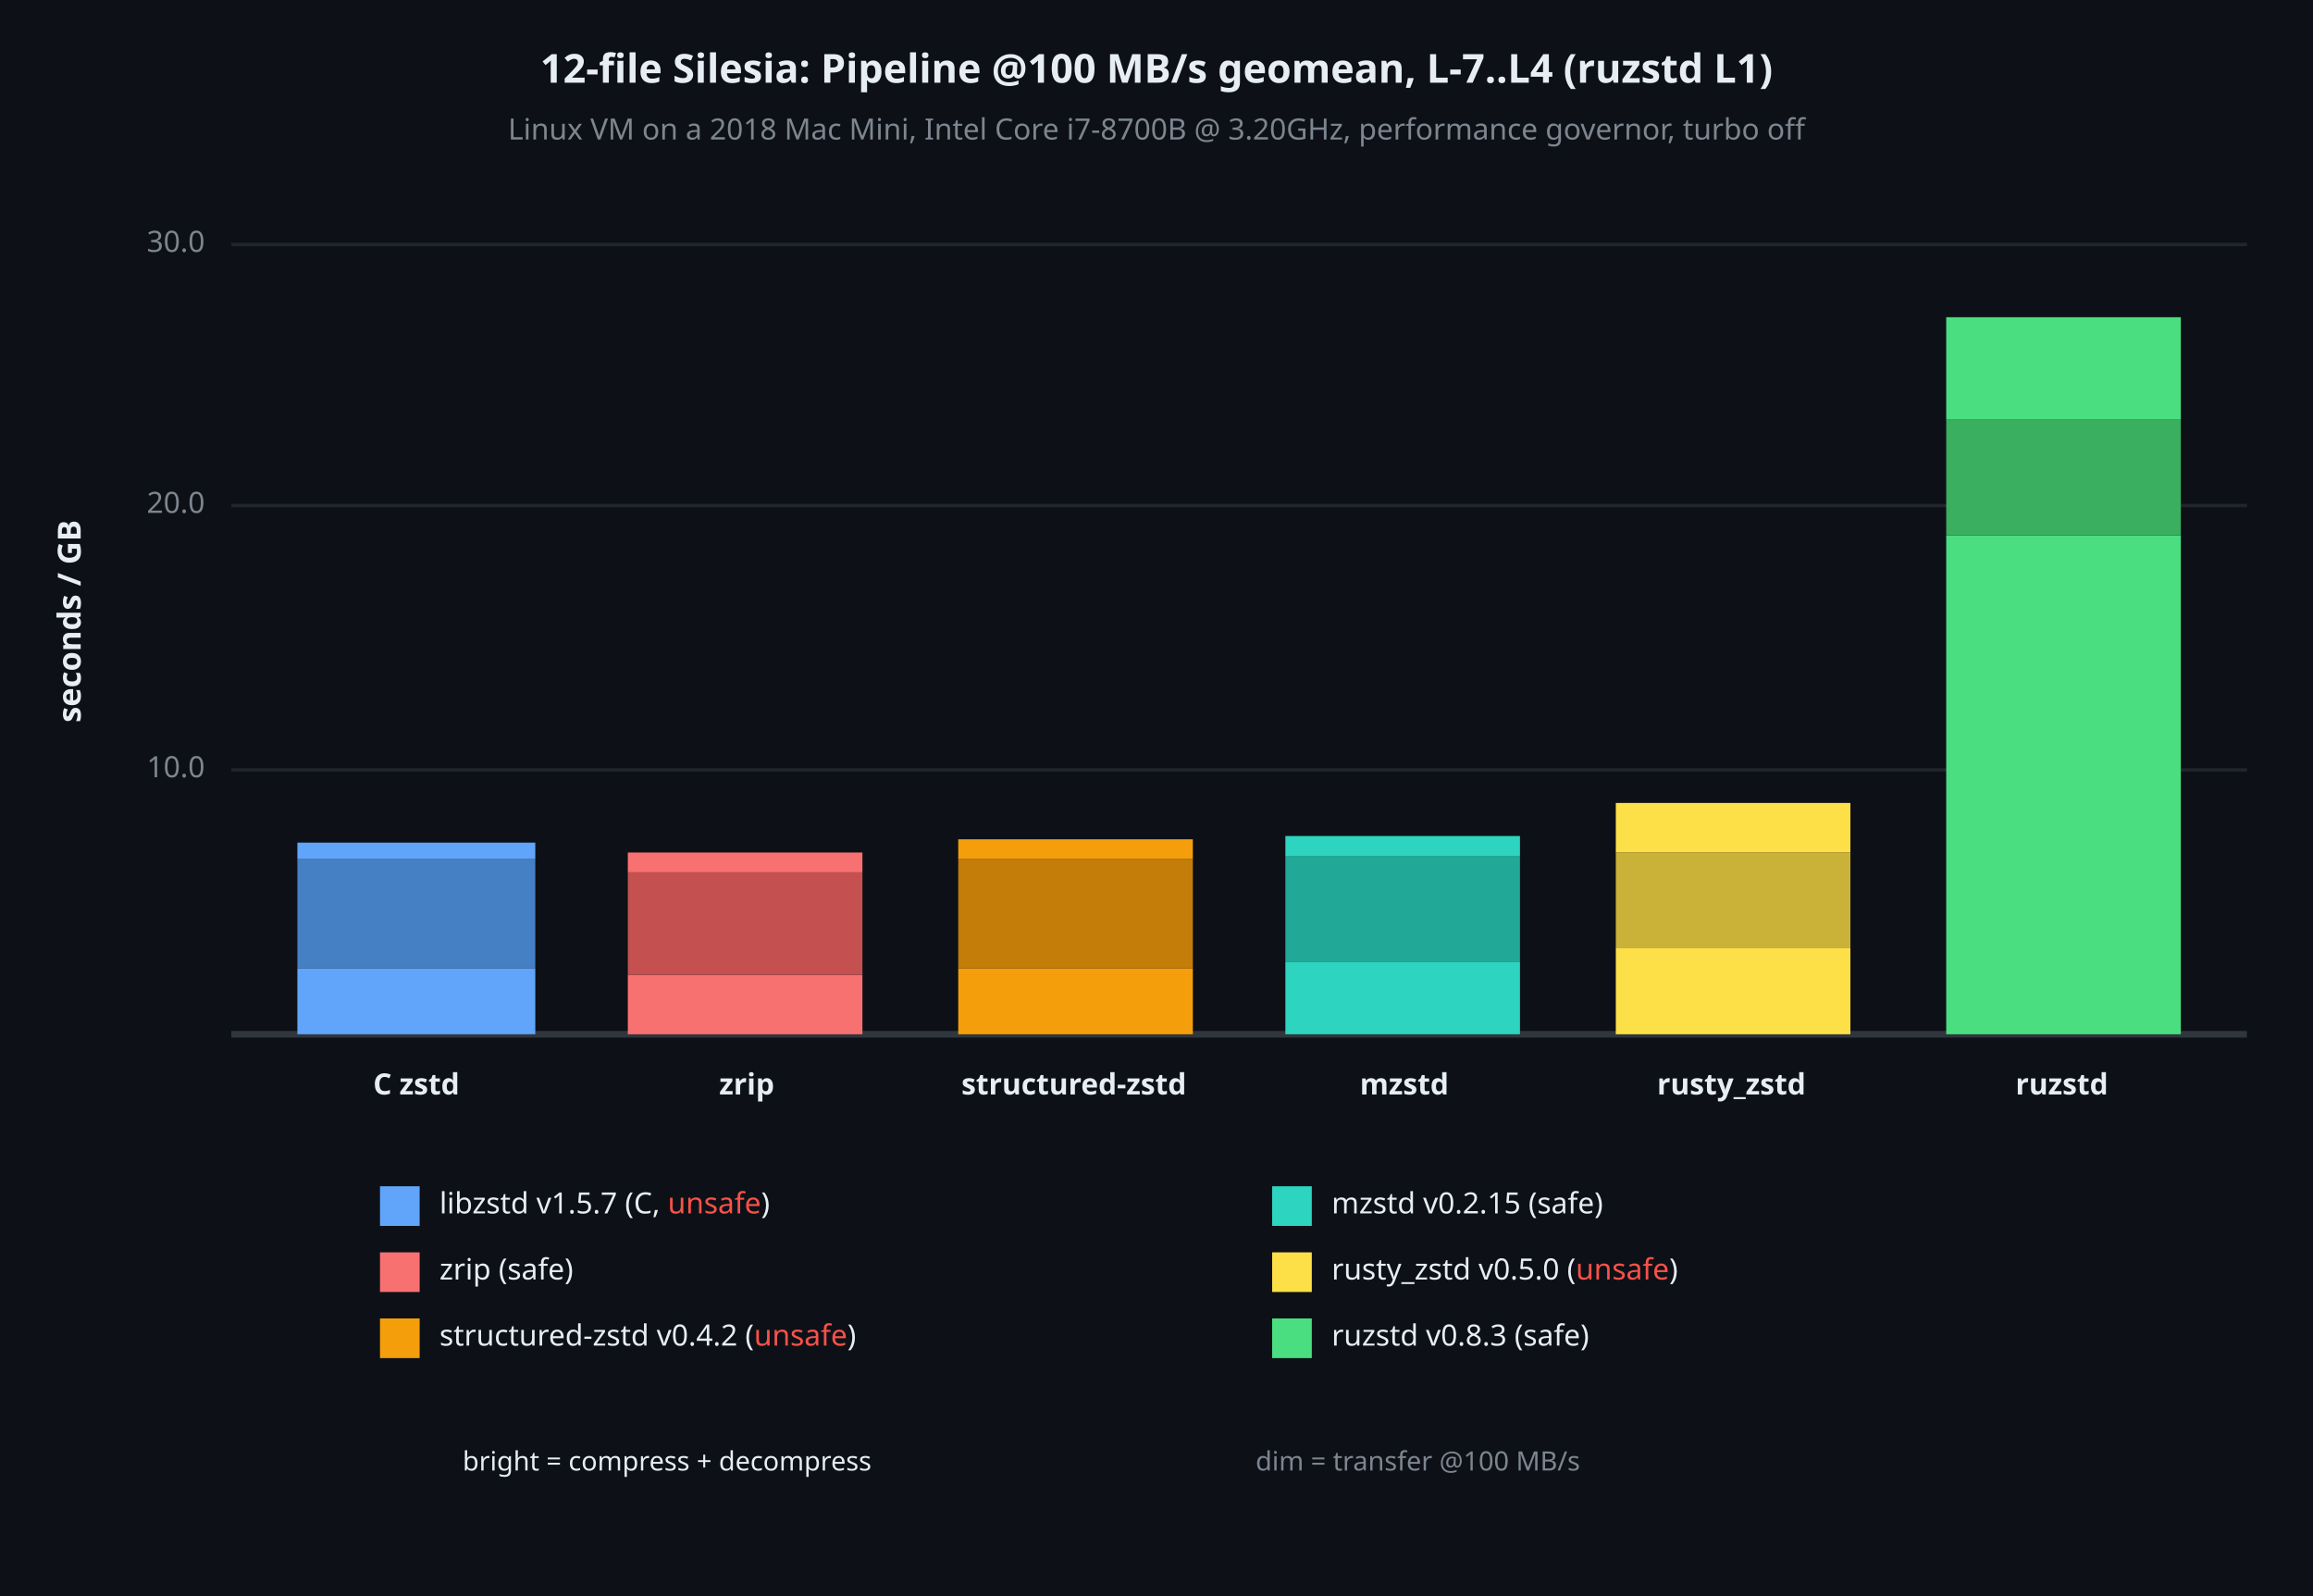
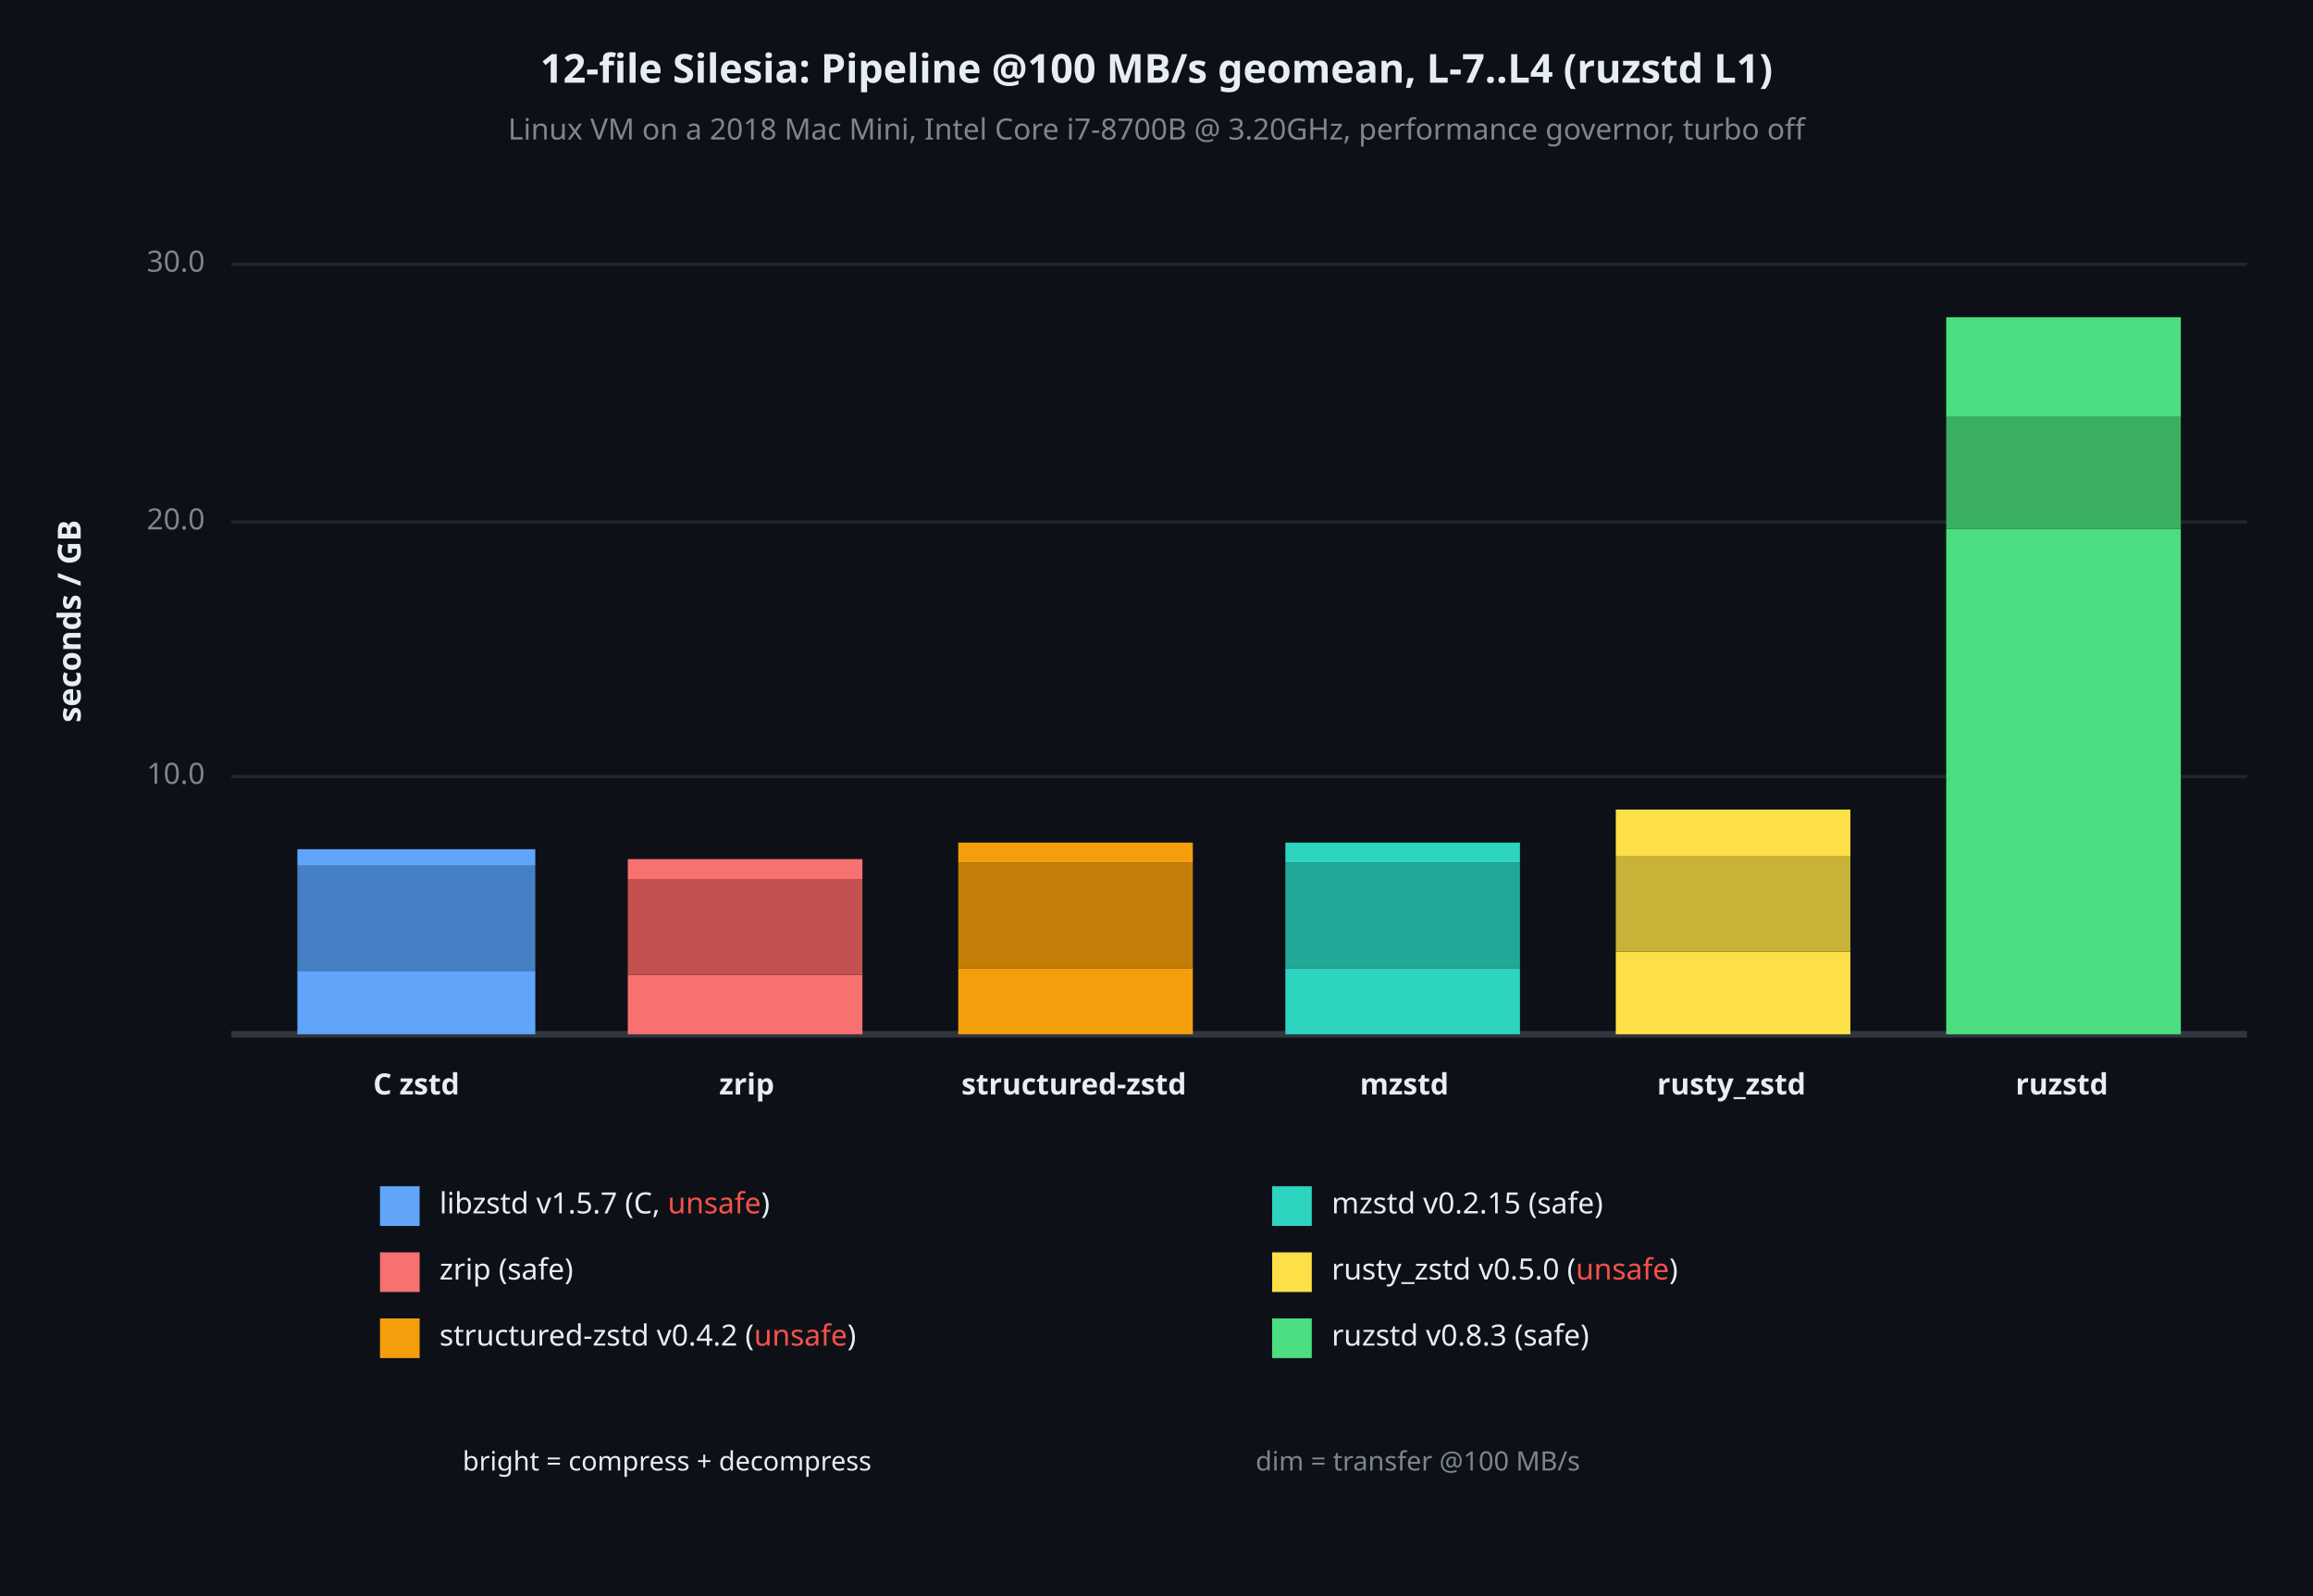
<svg xmlns="http://www.w3.org/2000/svg" viewBox="0 0 700 483" font-family="system-ui, -apple-system, sans-serif">
  <rect x="0" y="0" width="700" height="483" opacity="1" fill="#0D1117" stroke="none" />
  <text x="350" y="22" dy="0.5ex" text-anchor="middle" font-family="sans-serif" font-size="12.097" opacity="1" fill="#E6EDF3" font-weight="bold">
12-file Silesia: Pipeline @100 MB/s geomean, L-7..L4 (ruzstd L1)
</text>
  <text x="350" y="40" dy="0.5ex" text-anchor="middle" font-family="sans-serif" font-size="8.871" opacity="1" fill="#7D8590">
Linux VM on a 2018 Mac Mini, Intel Core i7-8700B @ 3.20GHz, performance governor, turbo off
</text>
  <text x="22" y="188" dy="0.5ex" text-anchor="middle" font-family="sans-serif" font-size="9.677" opacity="1" fill="#E6EDF3" font-weight="bold" transform="rotate(270, 22, 188)">
seconds / GB
</text>
-   <polyline fill="none" opacity="1" stroke="#21262D" stroke-width="1" points="70,233 680,233 " />
-   <text x="62" y="233" dy="0.5ex" text-anchor="end" font-family="sans-serif" font-size="8.871" opacity="1" fill="#7D8590">
+   <polyline fill="none" opacity="1" stroke="#21262D" stroke-width="1" points="70,235 680,235 " />
+   <text x="62" y="235" dy="0.5ex" text-anchor="end" font-family="sans-serif" font-size="8.871" opacity="1" fill="#7D8590">
10.0
</text>
-   <polyline fill="none" opacity="1" stroke="#21262D" stroke-width="1" points="70,153 680,153 " />
-   <text x="62" y="153" dy="0.5ex" text-anchor="end" font-family="sans-serif" font-size="8.871" opacity="1" fill="#7D8590">
+   <polyline fill="none" opacity="1" stroke="#21262D" stroke-width="1" points="70,158 680,158 " />
+   <text x="62" y="158" dy="0.5ex" text-anchor="end" font-family="sans-serif" font-size="8.871" opacity="1" fill="#7D8590">
20.0
</text>
-   <polyline fill="none" opacity="1" stroke="#21262D" stroke-width="1" points="70,74 680,74 " />
-   <text x="62" y="74" dy="0.5ex" text-anchor="end" font-family="sans-serif" font-size="8.871" opacity="1" fill="#7D8590">
+   <polyline fill="none" opacity="1" stroke="#21262D" stroke-width="1" points="70,80 680,80 " />
+   <text x="62" y="80" dy="0.5ex" text-anchor="end" font-family="sans-serif" font-size="8.871" opacity="1" fill="#7D8590">
30.0
</text>
  <polyline fill="none" opacity="1" stroke="#30363D" stroke-width="2" points="70,313 680,313 " />
-   <rect x="90" y="293" width="72" height="20" opacity="1" fill="#60A5FA" stroke="none" />
-   <rect x="90" y="260" width="72" height="33" opacity="1" fill="#4680C4" stroke="none" />
-   <rect x="90" y="255" width="72" height="5" opacity="1" fill="#60A5FA" stroke="none" />
+   <rect x="90" y="294" width="72" height="19" opacity="1" fill="#60A5FA" stroke="none" />
+   <rect x="90" y="262" width="72" height="32" opacity="1" fill="#4680C4" stroke="none" />
+   <rect x="90" y="257" width="72" height="5" opacity="1" fill="#60A5FA" stroke="none" />
  <text x="126" y="329" dy="0.5ex" text-anchor="middle" font-family="sans-serif" font-size="8.871" opacity="1" fill="#E6EDF3" font-weight="bold">
C zstd
</text>
  <rect x="190" y="295" width="71" height="18" opacity="1" fill="#F87171" stroke="none" />
-   <rect x="190" y="264" width="71" height="31" opacity="1" fill="#C45050" stroke="none" />
-   <rect x="190" y="258" width="71" height="6" opacity="1" fill="#F87171" stroke="none" />
+   <rect x="190" y="266" width="71" height="29" opacity="1" fill="#C45050" stroke="none" />
+   <rect x="190" y="260" width="71" height="6" opacity="1" fill="#F87171" stroke="none" />
  <text x="226" y="329" dy="0.5ex" text-anchor="middle" font-family="sans-serif" font-size="8.871" opacity="1" fill="#E6EDF3" font-weight="bold">
zrip
</text>
  <rect x="290" y="293" width="71" height="20" opacity="1" fill="#F59E0B" stroke="none" />
-   <rect x="290" y="260" width="71" height="33" opacity="1" fill="#C47D08" stroke="none" />
-   <rect x="290" y="254" width="71" height="6" opacity="1" fill="#F59E0B" stroke="none" />
+   <rect x="290" y="261" width="71" height="32" opacity="1" fill="#C47D08" stroke="none" />
+   <rect x="290" y="255" width="71" height="6" opacity="1" fill="#F59E0B" stroke="none" />
  <text x="325" y="329" dy="0.5ex" text-anchor="middle" font-family="sans-serif" font-size="8.871" opacity="1" fill="#E6EDF3" font-weight="bold">
structured-zstd
</text>
-   <rect x="389" y="291" width="71" height="22" opacity="1" fill="#2DD4BF" stroke="none" />
-   <rect x="389" y="259" width="71" height="32" opacity="1" fill="#22A896" stroke="none" />
-   <rect x="389" y="253" width="71" height="6" opacity="1" fill="#2DD4BF" stroke="none" />
+   <rect x="389" y="293" width="71" height="20" opacity="1" fill="#2DD4BF" stroke="none" />
+   <rect x="389" y="261" width="71" height="32" opacity="1" fill="#22A896" stroke="none" />
+   <rect x="389" y="255" width="71" height="6" opacity="1" fill="#2DD4BF" stroke="none" />
  <text x="425" y="329" dy="0.5ex" text-anchor="middle" font-family="sans-serif" font-size="8.871" opacity="1" fill="#E6EDF3" font-weight="bold">
mzstd
</text>
-   <rect x="489" y="287" width="71" height="26" opacity="1" fill="#FDE047" stroke="none" />
-   <rect x="489" y="258" width="71" height="29" opacity="1" fill="#CAB238" stroke="none" />
-   <rect x="489" y="243" width="71" height="15" opacity="1" fill="#FDE047" stroke="none" />
+   <rect x="489" y="288" width="71" height="25" opacity="1" fill="#FDE047" stroke="none" />
+   <rect x="489" y="259" width="71" height="29" opacity="1" fill="#CAB238" stroke="none" />
+   <rect x="489" y="245" width="71" height="14" opacity="1" fill="#FDE047" stroke="none" />
  <text x="524" y="329" dy="0.5ex" text-anchor="middle" font-family="sans-serif" font-size="8.871" opacity="1" fill="#E6EDF3" font-weight="bold">
rusty_zstd
</text>
-   <rect x="589" y="162" width="71" height="151" opacity="1" fill="#4ADE80" stroke="none" />
-   <rect x="589" y="127" width="71" height="35" opacity="1" fill="#3AAF60" stroke="none" />
-   <rect x="589" y="96" width="71" height="31" opacity="1" fill="#4ADE80" stroke="none" />
+   <rect x="589" y="160" width="71" height="153" opacity="1" fill="#4ADE80" stroke="none" />
+   <rect x="589" y="126" width="71" height="34" opacity="1" fill="#3AAF60" stroke="none" />
+   <rect x="589" y="96" width="71" height="30" opacity="1" fill="#4ADE80" stroke="none" />
  <text x="624" y="329" dy="0.5ex" text-anchor="middle" font-family="sans-serif" font-size="8.871" opacity="1" fill="#E6EDF3" font-weight="bold">
ruzstd
</text>
  <rect x="115" y="359" width="12" height="12" opacity="1" fill="#60A5FA" stroke="none" />
  <text x="133" y="365" dy="0.5ex" text-anchor="start" font-family="sans-serif" font-size="8.871" opacity="1" fill="#E6EDF3">
libzstd v1.5.7 (C, <tspan fill="#F85149">unsafe</tspan>)
</text>
  <rect x="115" y="379" width="12" height="12" opacity="1" fill="#F87171" stroke="none" />
  <text x="133" y="385" dy="0.5ex" text-anchor="start" font-family="sans-serif" font-size="8.871" opacity="1" fill="#E6EDF3">
zrip (safe)
</text>
  <rect x="115" y="399" width="12" height="12" opacity="1" fill="#F59E0B" stroke="none" />
  <text x="133" y="405" dy="0.5ex" text-anchor="start" font-family="sans-serif" font-size="8.871" opacity="1" fill="#E6EDF3">
structured-zstd v0.4.2 (<tspan fill="#F85149">unsafe</tspan>)
</text>
  <rect x="385" y="359" width="12" height="12" opacity="1" fill="#2DD4BF" stroke="none" />
  <text x="403" y="365" dy="0.5ex" text-anchor="start" font-family="sans-serif" font-size="8.871" opacity="1" fill="#E6EDF3">
mzstd v0.2.15 (safe)
</text>
  <rect x="385" y="379" width="12" height="12" opacity="1" fill="#FDE047" stroke="none" />
  <text x="403" y="385" dy="0.5ex" text-anchor="start" font-family="sans-serif" font-size="8.871" opacity="1" fill="#E6EDF3">
rusty_zstd v0.5.0 (<tspan fill="#F85149">unsafe</tspan>)
</text>
  <rect x="385" y="399" width="12" height="12" opacity="1" fill="#4ADE80" stroke="none" />
  <text x="403" y="405" dy="0.5ex" text-anchor="start" font-family="sans-serif" font-size="8.871" opacity="1" fill="#E6EDF3">
ruzstd v0.8.3 (safe)
</text>
  <text x="140" y="443" dy="0.5ex" text-anchor="start" font-family="sans-serif" font-size="8.065" opacity="1" fill="#E6EDF3">
bright = compress + decompress
</text>
  <text x="380" y="443" dy="0.5ex" text-anchor="start" font-family="sans-serif" font-size="8.065" opacity="1" fill="#7D8590">
dim = transfer @100 MB/s
</text>
</svg>
